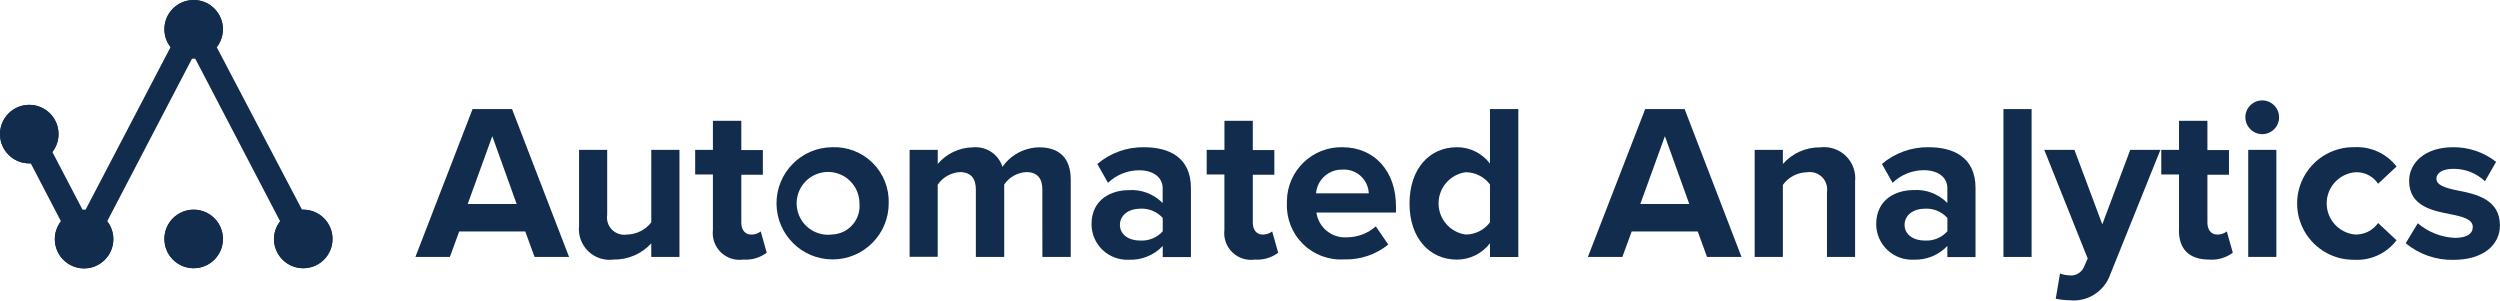
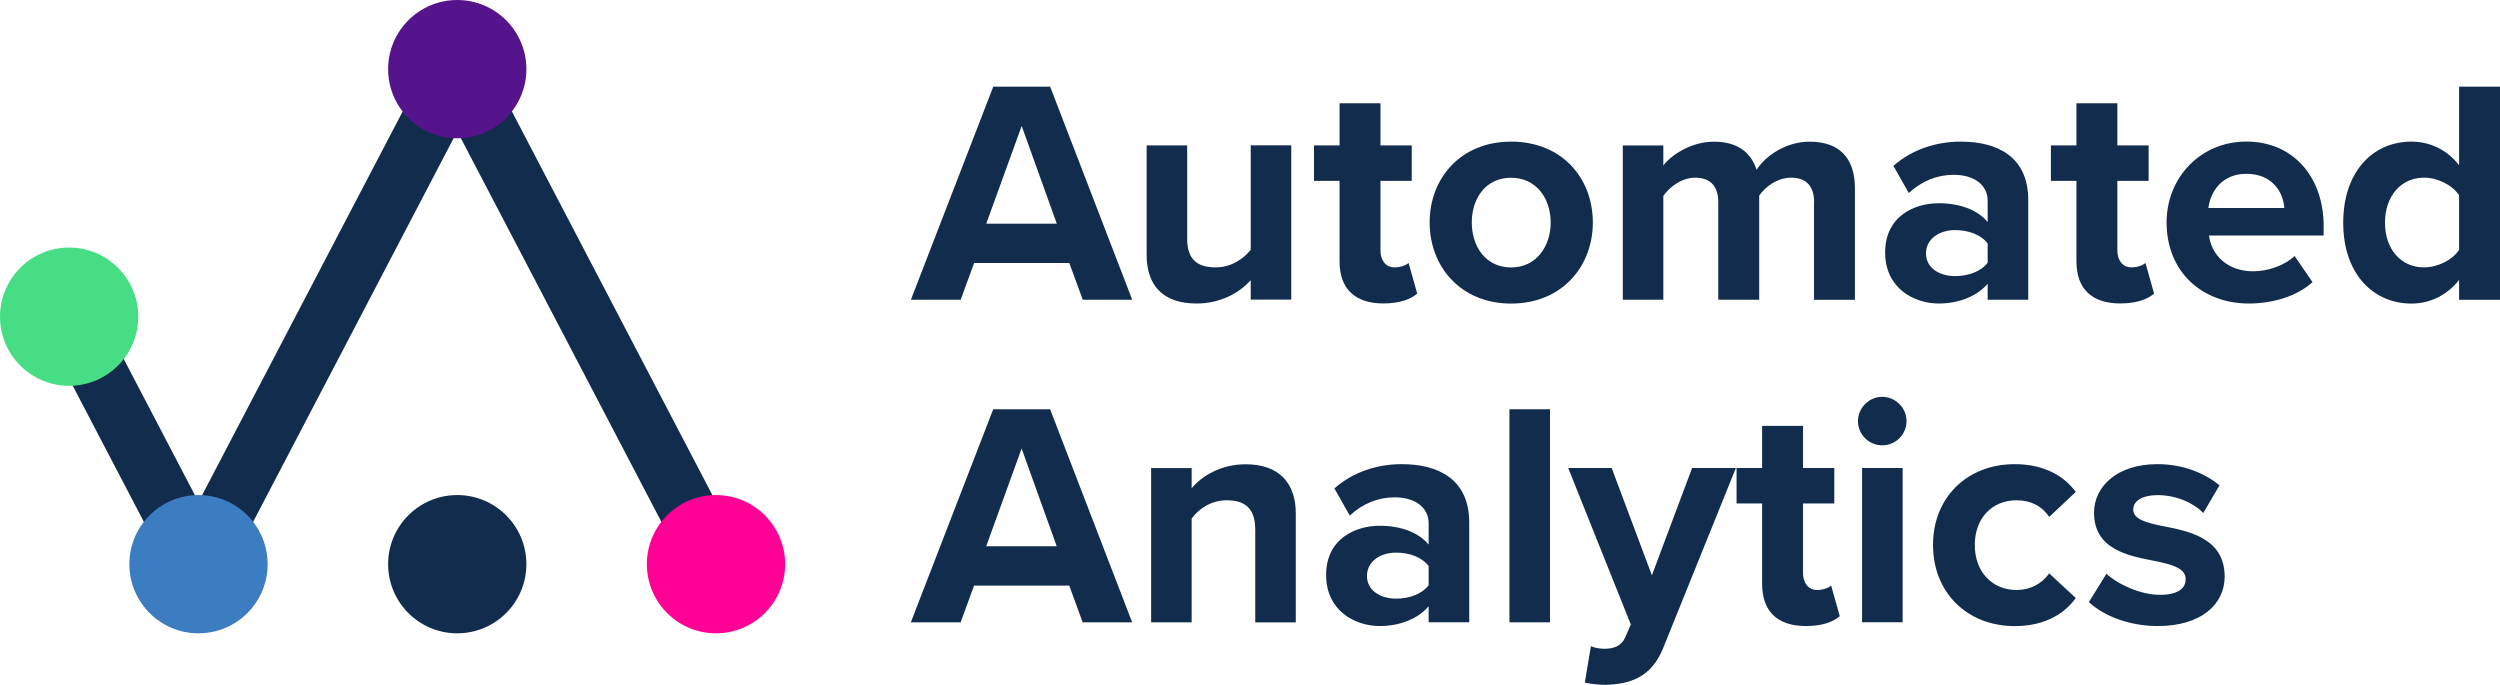
- <svg xmlns="http://www.w3.org/2000/svg" id="Group_316" data-name="Group 316" width="232" height="27.869" viewBox="0 0 232 27.869">
+ <svg xmlns="http://www.w3.org/2000/svg" id="Layer_2" data-name="Layer 2" viewBox="0 0 402.13 110.16">
  <defs>
-     <clipPath id="clip-path">
-       <rect id="Rectangle_3" data-name="Rectangle 3" width="232" height="27.869" fill="#112c4d" />
-     </clipPath>
+     <style>
+       .cls-1 {
+         fill: #47dd85;
+       }
+ 
+       .cls-1, .cls-2, .cls-3, .cls-4, .cls-5 {
+         stroke-width: 0px;
+       }
+ 
+       .cls-2 {
+         fill: #56148c;
+       }
+ 
+       .cls-3 {
+         fill: #3b7dc0;
+       }
+ 
+       .cls-4 {
+         fill: #112c4d;
+       }
+ 
+       .cls-5 {
+         fill: #ff0195;
+       }
+     </style>
  </defs>
-   <g id="Group_1" data-name="Group 1" clip-path="url(#clip-path)">
-     <path id="Path_1" data-name="Path 1" d="M28.16,19.453h-.137L20.107,4.368a2.672,2.672,0,0,0,.578-1.651,2.717,2.717,0,0,0-5.434,0,2.672,2.672,0,0,0,.578,1.651l-7.892,15.1H7.664L4.856,14.1a2.672,2.672,0,0,0,.578-1.652A2.717,2.717,0,1,0,2.717,15.16h.137l2.808,5.388A2.671,2.671,0,0,0,5.084,22.2a2.717,2.717,0,0,0,5.434,0,2.671,2.671,0,0,0-.578-1.651l7.892-15.13h.274L26,20.549A2.671,2.671,0,0,0,25.42,22.2a2.717,2.717,0,1,0,2.74-2.747" transform="translate(0 -0.001)" fill="#112c4d" />
-     <path id="Path_2" data-name="Path 2" d="M81.647,100.679a2.715,2.715,0,1,1-2.715,2.715,2.715,2.715,0,0,1,2.715-2.715" transform="translate(-63.672 -81.214)" fill="#112c4d" />
-     <path id="Path_3" data-name="Path 3" d="M29.04,100.679a2.715,2.715,0,1,1-2.715,2.715,2.715,2.715,0,0,1,2.715-2.715" transform="translate(-21.235 -81.214)" fill="#112c4d" />
-     <path id="Path_4" data-name="Path 4" d="M2.715,50.35A2.715,2.715,0,1,1,0,53.065,2.715,2.715,0,0,1,2.715,50.35" transform="translate(0 -40.616)" fill="#112c4d" />
-     <path id="Path_5" data-name="Path 5" d="M81.647,0a2.715,2.715,0,1,1-2.715,2.715A2.715,2.715,0,0,1,81.647,0" transform="translate(-63.672)" fill="#112c4d" />
-     <path id="Path_6" data-name="Path 6" d="M134.254,100.679a2.715,2.715,0,1,1-2.715,2.715,2.715,2.715,0,0,1,2.715-2.715" transform="translate(-106.108 -81.214)" fill="#112c4d" />
-     <path id="Path_7" data-name="Path 7" d="M208.358,52.359h-3.664l-5.305,13.722h3.2l.865-2.367h6.13l.865,2.367h3.2Zm-4.116,8.809,2.282-6.295,2.262,6.295Z" transform="translate(-160.84 -42.236)" fill="#112c4d" />
-     <path id="Path_8" data-name="Path 8" d="M284.647,80.613a4.645,4.645,0,0,1-3.5,1.5,2.844,2.844,0,0,1-3.2-3.127V71.932h2.611v6.03a1.6,1.6,0,0,0,1.83,1.83,2.923,2.923,0,0,0,2.262-1.133V71.932h2.615V81.87h-2.615Z" transform="translate(-224.211 -58.025)" fill="#112c4d" />
-     <path id="Path_9" data-name="Path 9" d="M335.328,68.155V62.973h-1.646V60.687h1.646V57.992h2.635v2.715h2v2.286h-2v4.461c0,.621.328,1.093.9,1.093a1.429,1.429,0,0,0,.905-.288l.553,1.974a3.247,3.247,0,0,1-2.178.637,2.484,2.484,0,0,1-2.819-2.715" transform="translate(-269.17 -46.78)" fill="#112c4d" />
-     <path id="Path_10" data-name="Path 10" d="M377.451,70.668a5.206,5.206,0,1,0,5.266,5.206,5.041,5.041,0,0,0-5.266-5.206m0,8.1a2.914,2.914,0,1,1,2.551-2.9,2.643,2.643,0,0,1-2.551,2.9" transform="translate(-300.245 -57.006)" fill="#112c4d" />
-     <path id="Path_11" data-name="Path 11" d="M448.918,74.626c0-.925-.4-1.6-1.482-1.6a2.639,2.639,0,0,0-2.058,1.153V80.9h-2.631V74.626c0-.925-.4-1.6-1.482-1.6a2.671,2.671,0,0,0-2.058,1.173v6.687H436.6V70.962h2.611v1.309a4.352,4.352,0,0,1,3.251-1.542,2.614,2.614,0,0,1,2.755,1.81,4.221,4.221,0,0,1,3.416-1.81c1.83,0,2.919.965,2.919,3V80.9h-2.631Z" transform="translate(-352.188 -57.056)" fill="#112c4d" />
-     <path id="Path_12" data-name="Path 12" d="M528.8,70.664a6.527,6.527,0,0,0-4.341,1.554l.989,1.75a4.184,4.184,0,0,1,2.891-1.165c1.317,0,2.182.657,2.182,1.666v1.377a4.011,4.011,0,0,0-3.147-1.2c-1.6,0-3.456.845-3.456,3.167a3.309,3.309,0,0,0,3.456,3.291,4.109,4.109,0,0,0,3.155-1.277v1.029h2.615V74.448c0-2.879-2.078-3.784-4.345-3.784m1.73,7.8a2.619,2.619,0,0,1-2.1.861c-1.029,0-1.874-.533-1.874-1.458s.845-1.5,1.874-1.5a2.619,2.619,0,0,1,2.1.861Z" transform="translate(-422.626 -57.001)" fill="#112c4d" />
-     <path id="Path_13" data-name="Path 13" d="M580.842,68.155V62.973H579.2V60.687h1.646V57.992h2.631v2.715h2v2.286h-2v4.461c0,.621.332,1.093.9,1.093a1.421,1.421,0,0,0,.9-.288l.557,1.974a3.247,3.247,0,0,1-2.178.637,2.482,2.482,0,0,1-2.819-2.715" transform="translate(-467.218 -46.78)" fill="#112c4d" />
-     <path id="Path_14" data-name="Path 14" d="M627.828,76.134c0-3.251-2-5.47-4.977-5.47a5.053,5.053,0,0,0-5.143,4.962q0,.122,0,.243a5.007,5.007,0,0,0,5.305,5.206,6.2,6.2,0,0,0,4.1-1.378l-1.153-1.686a4.064,4.064,0,0,1-2.655,1.013,2.677,2.677,0,0,1-2.859-2.3h7.384Zm-7.416-1.193a2.4,2.4,0,0,1,2.447-2.2,2.3,2.3,0,0,1,2.443,2.143c0,.02,0,.039,0,.059Z" transform="translate(-498.283 -57.002)" fill="#112c4d" />
-     <path id="Path_15" data-name="Path 15" d="M684.011,52.358v5.061a3.824,3.824,0,0,0-3.067-1.522c-2.527,0-4.4,1.974-4.4,5.226s1.894,5.205,4.4,5.205a3.856,3.856,0,0,0,3.067-1.522v1.277h2.631V52.358Zm0,10.511A2.835,2.835,0,0,1,681.749,64a2.92,2.92,0,0,1,0-5.782,2.835,2.835,0,0,1,2.262,1.133Z" transform="translate(-545.741 -42.235)" fill="#112c4d" />
-     <path id="Path_16" data-name="Path 16" d="M771.159,52.359H767.5l-5.318,13.722h3.2l.865-2.367h6.13l.861,2.367h3.2Zm-4.112,8.809,2.282-6.295,2.262,6.295Z" transform="translate(-614.826 -42.236)" fill="#112c4d" />
-     <path id="Path_17" data-name="Path 17" d="M848.958,74.888a1.611,1.611,0,0,0-1.83-1.85,2.827,2.827,0,0,0-2.262,1.173V80.9h-2.615V70.96h2.615V72.27a4.544,4.544,0,0,1,3.475-1.542,2.889,2.889,0,0,1,3.228,3.167v7h-2.611Z" transform="translate(-679.416 -57.054)" fill="#112c4d" />
-     <path id="Path_18" data-name="Path 18" d="M905.452,70.664a6.526,6.526,0,0,0-4.345,1.554l.989,1.75a4.185,4.185,0,0,1,2.9-1.173c1.318,0,2.182.657,2.182,1.666v1.378a4.01,4.01,0,0,0-3.147-1.2c-1.6,0-3.456.845-3.456,3.167a3.308,3.308,0,0,0,3.456,3.292,4.117,4.117,0,0,0,3.147-1.269v1.029h2.615V74.448c0-2.879-2.078-3.784-4.34-3.784m1.73,7.8a2.619,2.619,0,0,1-2.1.861c-1.029,0-1.874-.533-1.874-1.458s.845-1.5,1.874-1.5a2.619,2.619,0,0,1,2.1.861Z" transform="translate(-726.464 -57.001)" fill="#112c4d" />
-     <rect id="Rectangle_1" data-name="Rectangle 1" width="2.611" height="13.722" transform="translate(185.92 10.123)" fill="#112c4d" />
-     <path id="Path_19" data-name="Path 19" d="M983.528,83.575a1.314,1.314,0,0,0,1.377-.721l.372-.841-4.032-10.083h2.8l2.587,6.915,2.591-6.911h2.8l-4.653,11.556a3.6,3.6,0,0,1-3.768,2.4,7.308,7.308,0,0,1-1.293-.144l.4-2.346a2.237,2.237,0,0,0,.813.172" transform="translate(-791.538 -58.024)" fill="#112c4d" />
-     <path id="Path_20" data-name="Path 20" d="M1039.062,68.155V62.973h-1.646V60.687h1.646V57.992h2.635v2.715h2v2.286h-2v4.461c0,.621.328,1.093.9,1.093a1.421,1.421,0,0,0,.9-.288l.557,1.974a3.252,3.252,0,0,1-2.182.637c-1.85,0-2.819-.945-2.819-2.715" transform="translate(-836.849 -46.78)" fill="#112c4d" />
-     <path id="Path_21" data-name="Path 21" d="M1077.761,49.762a1.566,1.566,0,1,1,1.566,1.566h0a1.574,1.574,0,0,1-1.562-1.566" transform="translate(-869.394 -38.878)" fill="#112c4d" />
-     <rect id="Rectangle_2" data-name="Rectangle 2" width="2.611" height="9.934" transform="translate(208.635 13.907)" fill="#112c4d" />
-     <path id="Path_22" data-name="Path 22" d="M1108.03,70.668a4.619,4.619,0,0,1,3.928,1.79l-1.71,1.6a2.4,2.4,0,0,0-2.1-1.069,2.9,2.9,0,0,0,0,5.782,2.511,2.511,0,0,0,2.1-1.069l1.71,1.6a4.586,4.586,0,0,1-3.928,1.81,5.224,5.224,0,1,1,0-10.447" transform="translate(-889.56 -57.006)" fill="#112c4d" />
-     <path id="Path_23" data-name="Path 23" d="M1155.9,77.72a5.705,5.705,0,0,0,3.436,1.357c1.133,0,1.666-.4,1.666-1.009,0-.7-.861-.945-2-1.173-1.706-.328-3.908-.741-3.908-3.107,0-1.666,1.462-3.123,4.072-3.123a6.34,6.34,0,0,1,4,1.358l-1.033,1.8a4.186,4.186,0,0,0-2.943-1.153c-.945,0-1.562.348-1.562.925s.8.845,1.894,1.069c1.706.328,4,.8,4,3.251,0,1.81-1.542,3.2-4.3,3.2a6.7,6.7,0,0,1-4.445-1.542Z" transform="translate(-931.528 -57.002)" fill="#112c4d" />
-     <path id="Path_24" data-name="Path 24" d="M81.605,100.614a2.717,2.717,0,1,1-2.717,2.717,2.717,2.717,0,0,1,2.717-2.717" transform="translate(-63.636 -81.162)" fill="#112c4d" />
+   <g id="Layer_1-2" data-name="Layer 1">
+     <g>
+       <g>
+         <g>
+           <path class="cls-4" d="m168.91,13.94h-9.14l-13.25,34.27h8.01l2.16-5.91h15.31l2.16,5.91h7.96l-13.2-34.27Zm-10.27,22.04l5.7-15.72,5.65,15.72h-11.35Z" />
+           <path class="cls-4" d="m201.18,45.07c-1.7,1.9-4.68,3.75-8.73,3.75-5.45,0-8.01-2.98-8.01-7.81v-17.62h6.52v15.05c0,3.44,1.8,4.57,4.57,4.57,2.52,0,4.52-1.39,5.65-2.83v-16.8h6.52v24.81h-6.52v-3.13Z" />
+           <path class="cls-4" d="m215.47,42.04v-12.95h-4.11v-5.7h4.11v-6.78h6.58v6.78h5.03v5.7h-5.03v11.2c0,1.54.82,2.72,2.26,2.72.98,0,1.9-.36,2.26-.72l1.39,4.93c-.98.87-2.72,1.59-5.45,1.59-4.57,0-7.04-2.36-7.04-6.78Z" />
+           <path class="cls-4" d="m243.06,22.78c-8.17,0-13.1,5.96-13.1,13s4.93,13.05,13.1,13.05,13.15-5.96,13.15-13.05-4.93-13-13.15-13Zm0,20.24c-4.06,0-6.32-3.34-6.32-7.24s2.26-7.19,6.32-7.19,6.37,3.34,6.37,7.19-2.31,7.24-6.37,7.24Z" />
+           <path class="cls-4" d="m291.81,32.54c0-2.31-1.03-3.96-3.7-3.96-2.31,0-4.21,1.54-5.14,2.88v16.75h-6.58v-15.67c0-2.31-1.03-3.96-3.7-3.96-2.26,0-4.16,1.54-5.14,2.93v16.7h-6.52v-24.81h6.52v3.24c1.03-1.49,4.32-3.85,8.12-3.85s5.96,1.7,6.88,4.52c1.44-2.26,4.73-4.52,8.53-4.52,4.57,0,7.29,2.41,7.29,7.5v17.93h-6.58v-15.67Z" />
+           <path class="cls-4" d="m315.4,22.78c-3.9,0-7.81,1.23-10.84,3.9l2.47,4.37c2.11-1.95,4.57-2.93,7.24-2.93,3.29,0,5.45,1.64,5.45,4.16v3.44c-1.64-2-4.57-3.03-7.86-3.03-3.96,0-8.63,2.11-8.63,7.91s4.68,8.22,8.63,8.22c3.24,0,6.16-1.18,7.86-3.18v2.57h6.53v-16.03c0-7.14-5.19-9.4-10.84-9.4Zm4.32,19.47c-1.08,1.44-3.13,2.16-5.24,2.16-2.57,0-4.68-1.34-4.68-3.65s2.11-3.75,4.68-3.75c2.11,0,4.16.72,5.24,2.16v3.08Z" />
+           <path class="cls-4" d="m334,42.04v-12.95h-4.11v-5.7h4.11v-6.78h6.58v6.78h5.03v5.7h-5.03v11.2c0,1.54.82,2.72,2.26,2.72.98,0,1.9-.36,2.26-.72l1.39,4.93c-.98.87-2.72,1.59-5.45,1.59-4.57,0-7.04-2.36-7.04-6.78Z" />
+           <path class="cls-4" d="m373.77,36.44c0-8.12-5.03-13.67-12.43-13.67s-12.84,5.81-12.84,13c0,7.96,5.7,13.05,13.25,13.05,3.85,0,7.76-1.18,10.22-3.44l-2.88-4.21c-1.59,1.54-4.32,2.47-6.63,2.47-4.21,0-6.73-2.62-7.14-5.75h18.44v-1.44Zm-18.55-2.98c.31-2.47,2.05-5.5,6.11-5.5,4.32,0,5.96,3.13,6.11,5.5h-12.23Z" />
+           <path class="cls-4" d="m395.55,13.94v12.64c-1.95-2.52-4.73-3.8-7.65-3.8-6.32,0-10.99,4.93-10.99,13.05s4.73,13,10.99,13c2.98,0,5.7-1.34,7.65-3.8v3.19h6.58V13.94h-6.58Zm0,26.25c-1.08,1.64-3.44,2.82-5.65,2.82-3.7,0-6.27-2.93-6.27-7.19s2.57-7.24,6.27-7.24c2.21,0,4.57,1.18,5.65,2.83v8.79Z" />
+         </g>
+         <g>
+           <path class="cls-4" d="m168.91,65.83h-9.15l-13.25,34.27h8.01l2.16-5.91h15.31l2.16,5.91h7.96l-13.2-34.27Zm-10.28,22.04l5.7-15.72,5.65,15.72h-11.35Z" />
+           <path class="cls-4" d="m201.9,85.09c0-3.44-1.8-4.62-4.57-4.62-2.57,0-4.57,1.44-5.65,2.93v16.7h-6.52v-24.81h6.52v3.24c1.59-1.9,4.62-3.85,8.68-3.85,5.45,0,8.07,3.08,8.07,7.91v17.52h-6.52v-15Z" />
+           <path class="cls-4" d="m225.48,74.66c-3.9,0-7.81,1.23-10.84,3.9l2.47,4.37c2.11-1.95,4.57-2.93,7.24-2.93,3.29,0,5.45,1.64,5.45,4.16v3.44c-1.64-2-4.57-3.03-7.86-3.03-3.96,0-8.63,2.11-8.63,7.91s4.68,8.22,8.63,8.22c3.24,0,6.16-1.18,7.86-3.18v2.57h6.53v-16.03c0-7.14-5.19-9.4-10.84-9.4Zm4.32,19.47c-1.08,1.44-3.13,2.16-5.24,2.16-2.57,0-4.68-1.34-4.68-3.65s2.11-3.75,4.68-3.75c2.11,0,4.16.72,5.24,2.16v3.08Z" />
+           <rect class="cls-4" x="242.8" y="65.83" width="6.52" height="34.27" />
+           <path class="cls-4" d="m257.96,104.36c1.7,0,2.83-.46,3.44-1.8l.92-2.11-10.07-25.17h6.99l6.47,17.26,6.47-17.26h7.04l-11.66,28.87c-1.85,4.67-5.14,5.91-9.4,6.01-.77,0-2.41-.15-3.24-.36l.98-5.86c.56.26,1.44.41,2.05.41Z" />
+           <path class="cls-4" d="m283.44,93.93v-12.95h-4.11v-5.7h4.11v-6.78h6.58v6.78h5.03v5.7h-5.03v11.2c0,1.54.82,2.72,2.26,2.72.98,0,1.9-.36,2.26-.72l1.39,4.93c-.98.87-2.72,1.59-5.45,1.59-4.57,0-7.04-2.36-7.04-6.78Z" />
+           <path class="cls-4" d="m298.86,67.73c0-2.16,1.8-3.9,3.9-3.9s3.91,1.75,3.91,3.9-1.75,3.9-3.91,3.9-3.9-1.75-3.9-3.9Z" />
+           <rect class="cls-4" x="299.52" y="75.28" width="6.52" height="24.81" />
+           <path class="cls-4" d="m324.08,74.66c5.09,0,8.17,2.21,9.81,4.47l-4.27,4.01c-1.18-1.75-2.98-2.67-5.24-2.67-3.96,0-6.73,2.88-6.73,7.19s2.77,7.24,6.73,7.24c2.26,0,4.06-1.03,5.24-2.67l4.27,3.96c-1.64,2.31-4.73,4.52-9.81,4.52-7.66,0-13.15-5.39-13.15-13.05s5.5-13,13.15-13Z" />
+           <path class="cls-4" d="m338.83,92.29c1.8,1.7,5.5,3.39,8.58,3.39,2.83,0,4.16-.98,4.16-2.52,0-1.75-2.16-2.36-4.98-2.93-4.26-.82-9.76-1.85-9.76-7.76,0-4.16,3.65-7.81,10.17-7.81,4.21,0,7.55,1.44,10.02,3.39l-2.62,4.47c-1.49-1.59-4.32-2.88-7.35-2.88-2.36,0-3.91.87-3.91,2.31,0,1.54,1.95,2.11,4.73,2.67,4.26.82,9.97,1.95,9.97,8.12,0,4.52-3.85,7.96-10.74,7.96-4.32,0-8.48-1.44-11.1-3.85l2.83-4.57Z" />
+         </g>
+       </g>
+       <g>
+         <path class="cls-4" d="m119.28,88.61L77.66,8.97s-.01-.02-.02-.03c-.11-.21-.24-.4-.38-.58-.04-.06-.08-.13-.12-.18-.09-.11-.2-.2-.3-.3-.11-.12-.22-.24-.35-.35-.04-.04-.1-.06-.14-.1-.2-.15-.4-.29-.62-.41,0,0-.01-.01-.02-.01-.08-.04-.16-.06-.24-.1-.19-.09-.38-.17-.58-.23-.13-.04-.26-.05-.38-.08-.17-.03-.33-.07-.5-.09-.13-.01-.27,0-.4,0-.17,0-.33,0-.5,0-.14.01-.27.05-.4.07-.16.03-.32.05-.48.1-.17.05-.32.13-.49.19-.11.05-.22.07-.32.13-.01,0-.02.01-.03.02-.19.1-.36.22-.53.35-.08.05-.16.1-.23.16-.09.08-.17.17-.26.26-.13.13-.27.25-.39.39-.04.05-.07.11-.11.16-.15.19-.29.39-.4.61,0,0-.01.02-.02.03L31.93,80.75l-16.71-31.96c-1.18-2.27-3.98-3.14-6.25-1.96-2.27,1.18-3.14,3.98-1.96,6.25l24.92,47.67L73.55,21.12l37.52,71.78c.83,1.58,2.44,2.49,4.11,2.49.72,0,1.46-.17,2.14-.53,2.27-1.18,3.14-3.98,1.96-6.25Z" />
+         <circle class="cls-4" cx="73.55" cy="90.75" r="11.12" />
+         <circle class="cls-3" cx="31.93" cy="90.75" r="11.12" />
+         <circle class="cls-1" cx="11.12" cy="50.94" r="11.12" />
+         <circle class="cls-2" cx="73.55" cy="11.12" r="11.12" />
+         <circle class="cls-5" cx="115.17" cy="90.75" r="11.12" />
+       </g>
+     </g>
  </g>
</svg>
